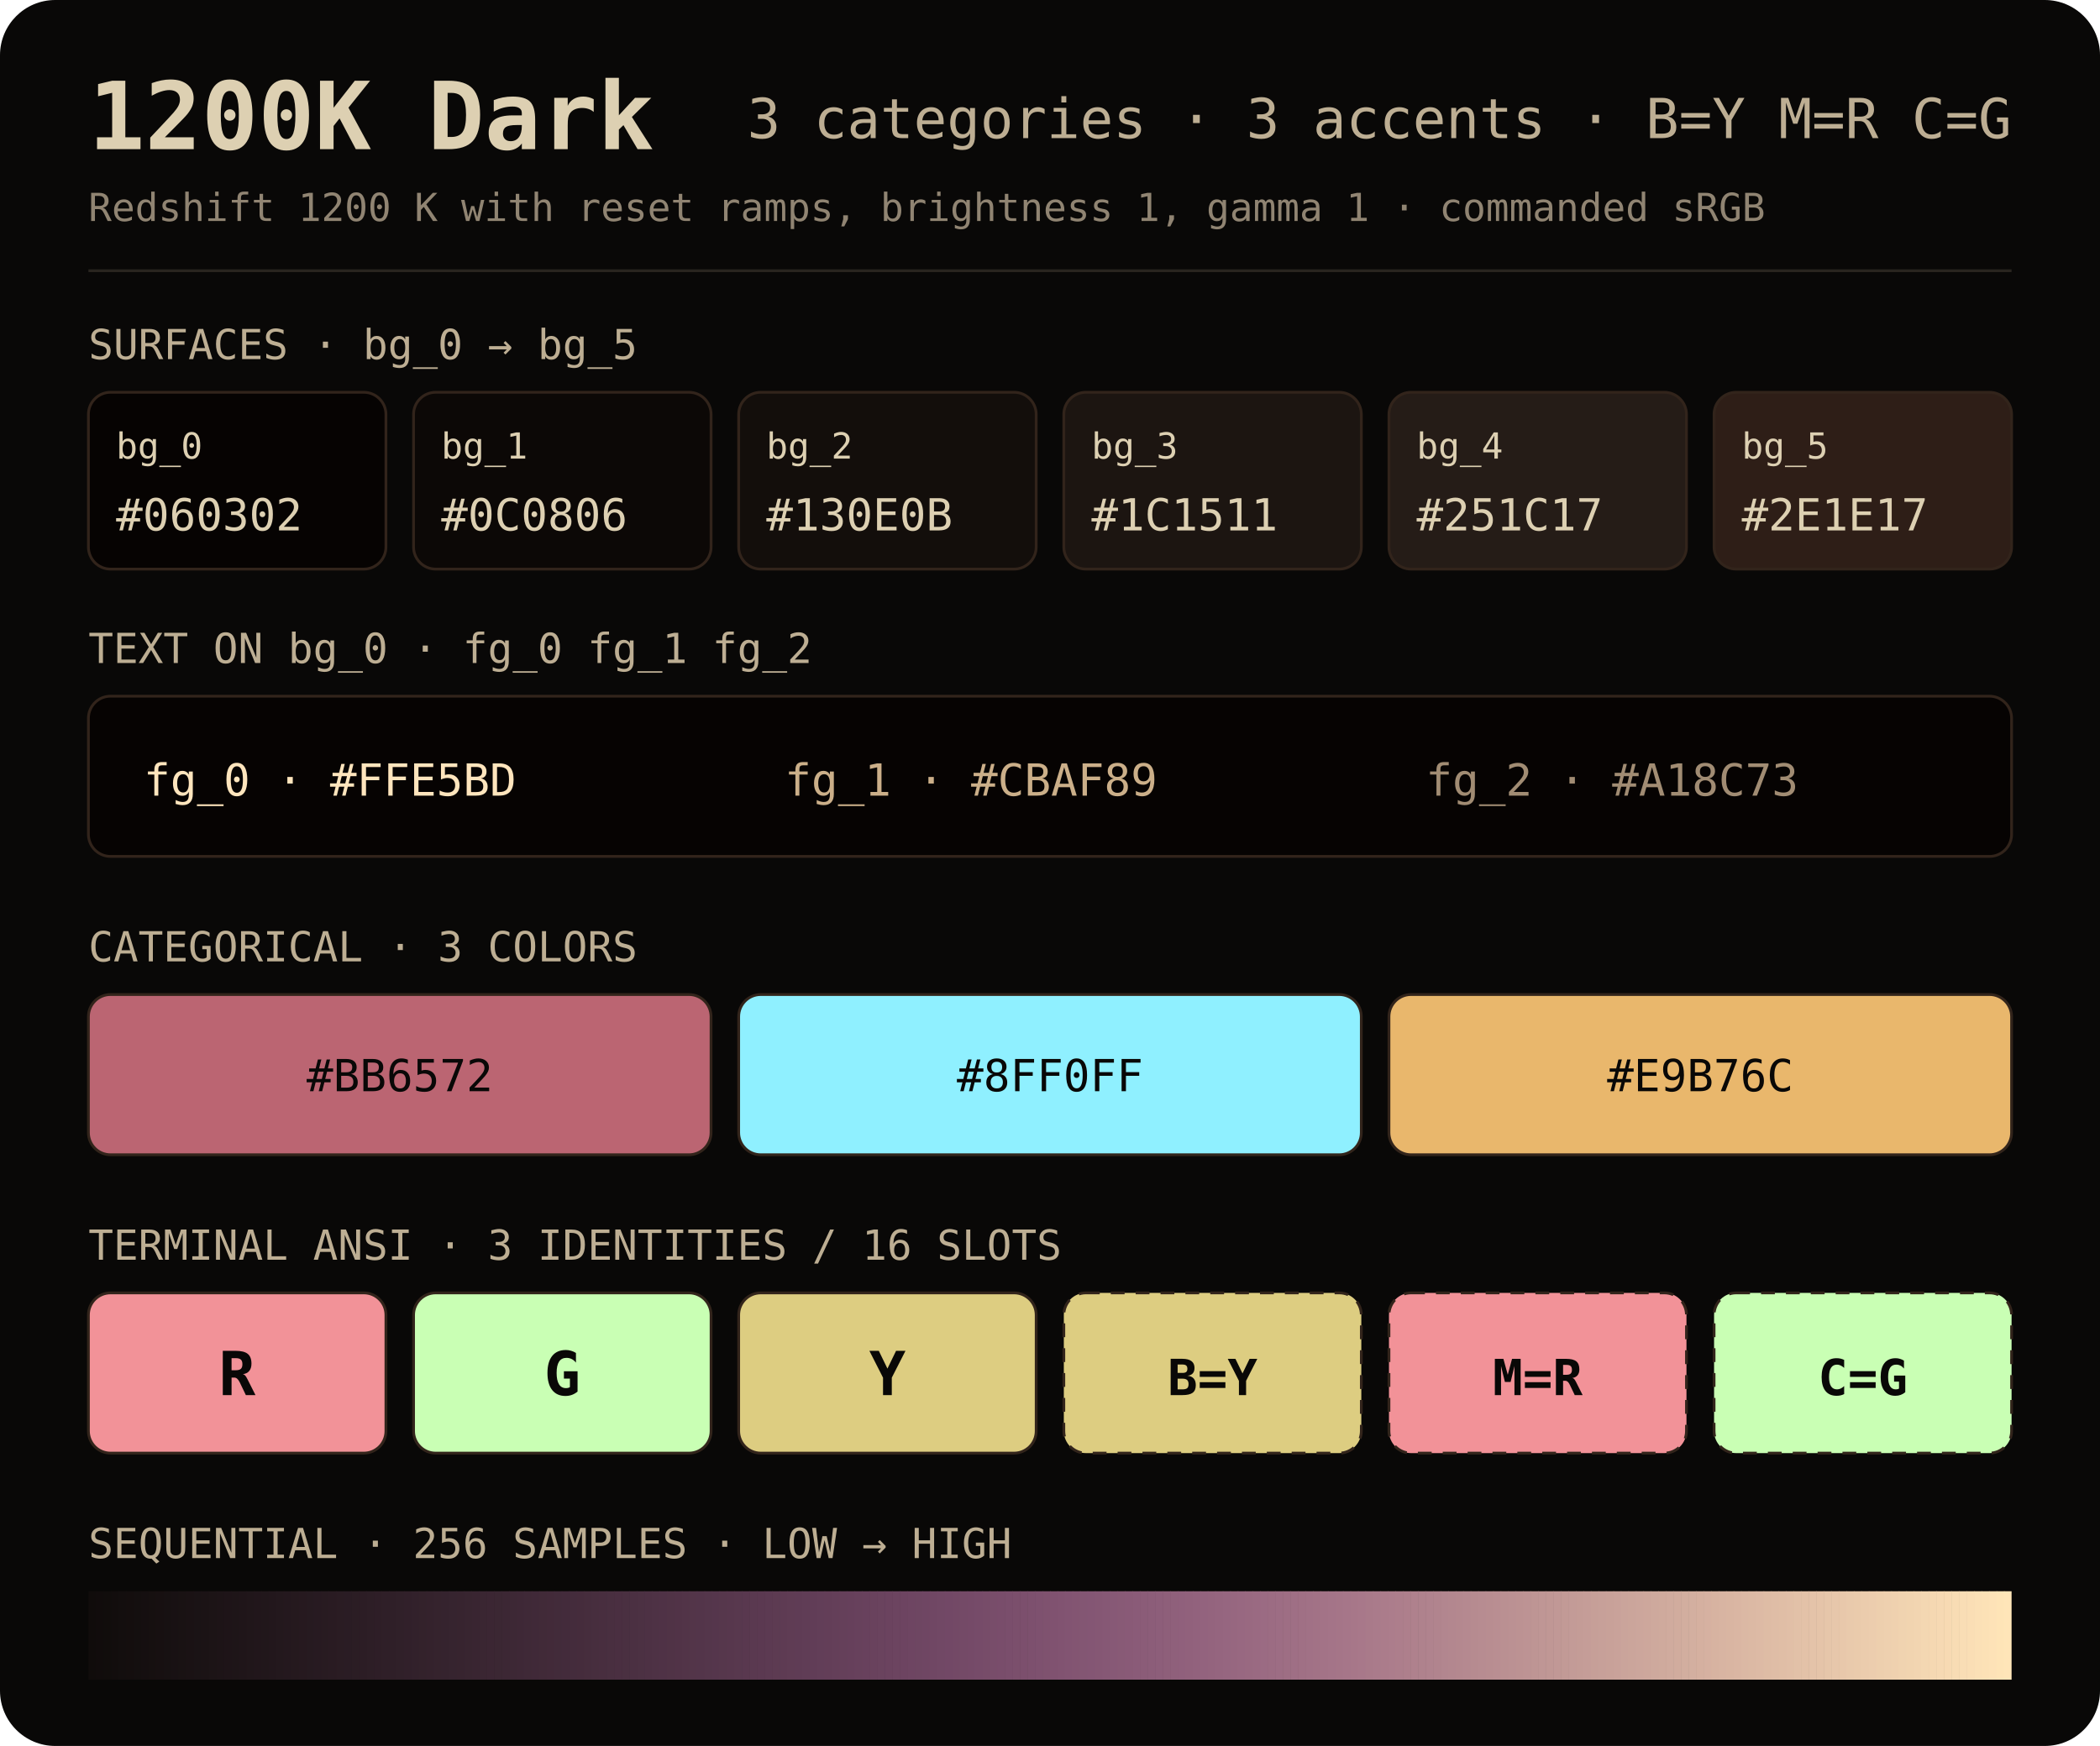
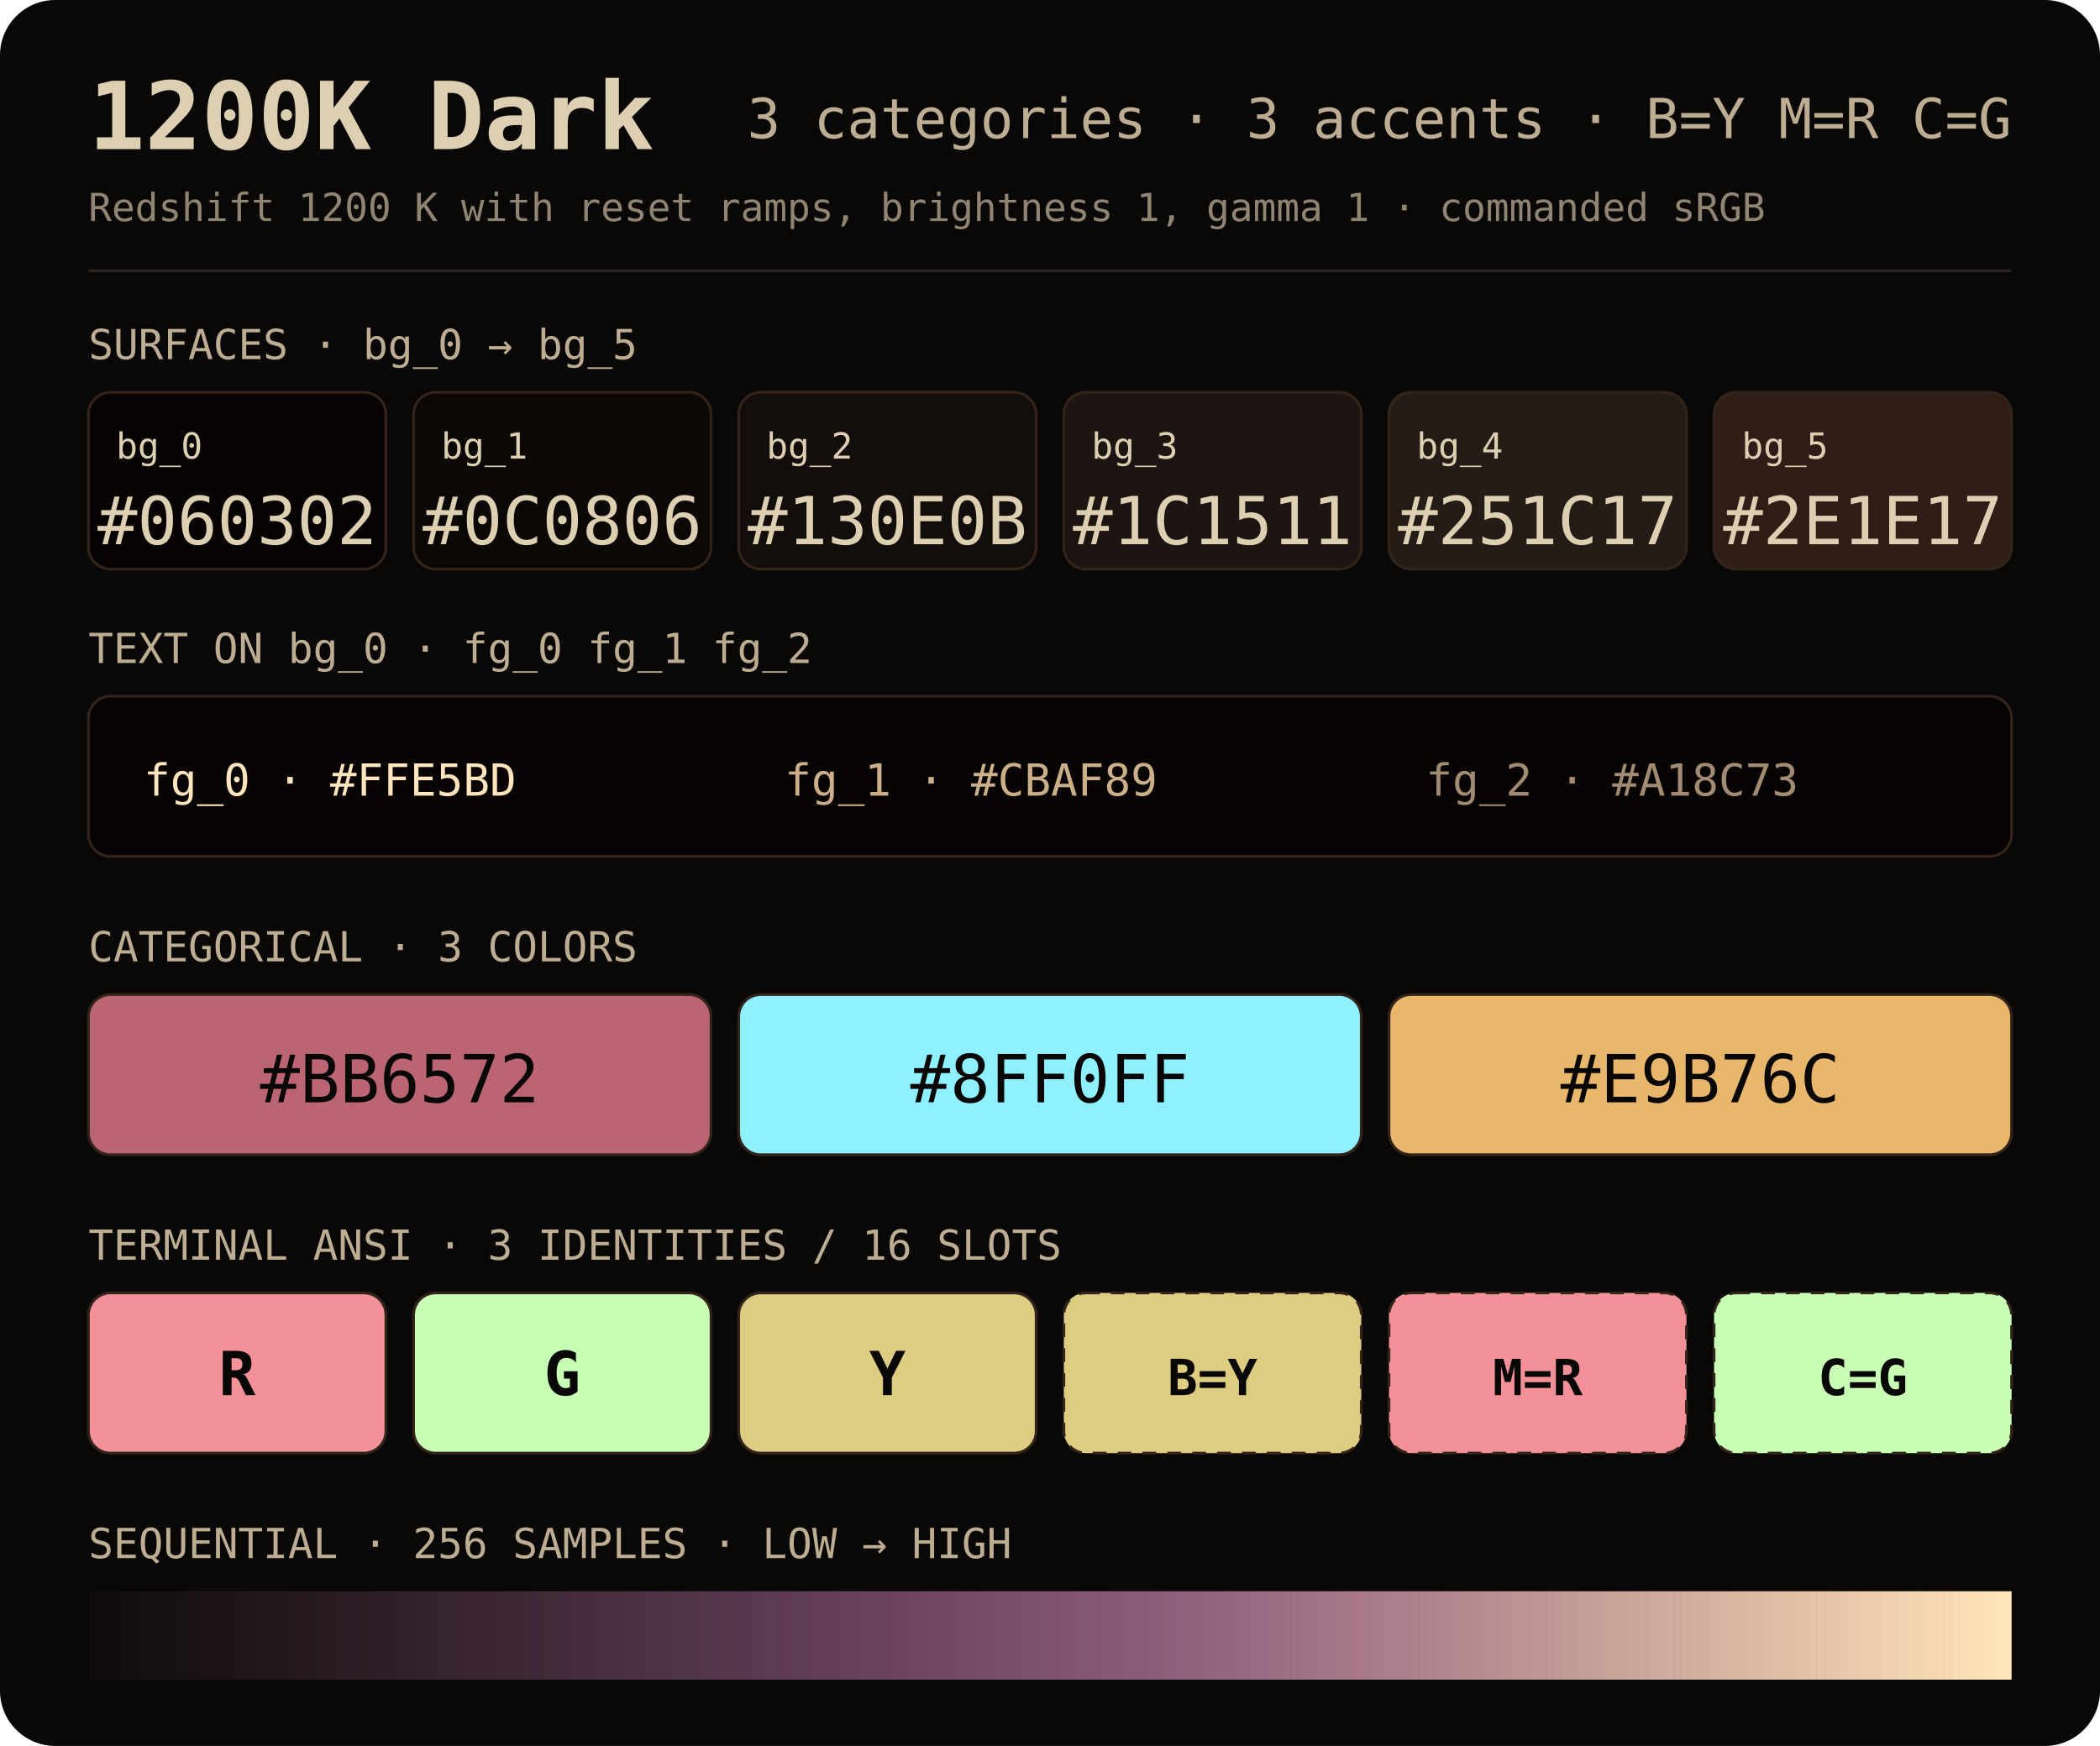
<svg xmlns="http://www.w3.org/2000/svg" width="760" height="632" viewBox="0 0 760 632">
  <rect width="100%" height="100%" rx="20" fill="#090807" />
  <text x="32" y="54" fill="#DDD0B2" font-size="34" font-family="ui-monospace, SFMono-Regular, Menlo, monospace" font-weight="700">1200K Dark</text>
  <text x="728" y="50" fill="#BDAE93" font-size="20" font-family="ui-monospace, SFMono-Regular, Menlo, monospace" text-anchor="end">3 categories · 3 accents · B=Y M=R C=G</text>
  <text x="32" y="80" fill="#908472" font-size="14" font-family="ui-monospace, SFMono-Regular, Menlo, monospace">Redshift 1200 K with reset ramps, brightness 1, gamma 1 · commanded sRGB</text>
  <line x1="32" y1="98" x2="728" y2="98" stroke="#29251F" />
  <text x="32" y="130" fill="#BDAE93" font-size="15" font-family="ui-monospace, SFMono-Regular, Menlo, monospace">SURFACES · bg_0 → bg_5</text>
  <rect x="32.00" y="142" width="107.67" height="64" rx="8" fill="#060302" stroke="#32241B" />
  <text x="42.0" y="166" fill="#DDD0B2" font-size="13" font-family="ui-monospace, SFMono-Regular, Menlo, monospace">bg_0</text>
-   <text x="42.0" y="192" fill="#DDD0B2" font-size="16" font-family="ui-monospace, SFMono-Regular, Menlo, monospace">#060302</text>
+   <text x="85.833" y="197" fill="#DDD0B2" font-size="24" font-family="ui-monospace, SFMono-Regular, Menlo, monospace" text-anchor="middle">#060302</text>
  <rect x="149.67" y="142" width="107.67" height="64" rx="8" fill="#0C0806" stroke="#32241B" />
  <text x="159.667" y="166" fill="#DDD0B2" font-size="13" font-family="ui-monospace, SFMono-Regular, Menlo, monospace">bg_1</text>
-   <text x="159.667" y="192" fill="#DDD0B2" font-size="16" font-family="ui-monospace, SFMono-Regular, Menlo, monospace">#0C0806</text>
+   <text x="203.5" y="197" fill="#DDD0B2" font-size="24" font-family="ui-monospace, SFMono-Regular, Menlo, monospace" text-anchor="middle">#0C0806</text>
  <rect x="267.33" y="142" width="107.67" height="64" rx="8" fill="#130E0B" stroke="#32241B" />
  <text x="277.333" y="166" fill="#DDD0B2" font-size="13" font-family="ui-monospace, SFMono-Regular, Menlo, monospace">bg_2</text>
-   <text x="277.333" y="192" fill="#DDD0B2" font-size="16" font-family="ui-monospace, SFMono-Regular, Menlo, monospace">#130E0B</text>
+   <text x="321.167" y="197" fill="#DDD0B2" font-size="24" font-family="ui-monospace, SFMono-Regular, Menlo, monospace" text-anchor="middle">#130E0B</text>
  <rect x="385.00" y="142" width="107.67" height="64" rx="8" fill="#1C1511" stroke="#32241B" />
  <text x="395.0" y="166" fill="#DDD0B2" font-size="13" font-family="ui-monospace, SFMono-Regular, Menlo, monospace">bg_3</text>
-   <text x="395.0" y="192" fill="#DDD0B2" font-size="16" font-family="ui-monospace, SFMono-Regular, Menlo, monospace">#1C1511</text>
+   <text x="438.833" y="197" fill="#DDD0B2" font-size="24" font-family="ui-monospace, SFMono-Regular, Menlo, monospace" text-anchor="middle">#1C1511</text>
  <rect x="502.67" y="142" width="107.67" height="64" rx="8" fill="#251C17" stroke="#32241B" />
  <text x="512.667" y="166" fill="#DDD0B2" font-size="13" font-family="ui-monospace, SFMono-Regular, Menlo, monospace">bg_4</text>
-   <text x="512.667" y="192" fill="#DDD0B2" font-size="16" font-family="ui-monospace, SFMono-Regular, Menlo, monospace">#251C17</text>
+   <text x="556.5" y="197" fill="#DDD0B2" font-size="24" font-family="ui-monospace, SFMono-Regular, Menlo, monospace" text-anchor="middle">#251C17</text>
  <rect x="620.33" y="142" width="107.67" height="64" rx="8" fill="#2E1E17" stroke="#32241B" />
  <text x="630.333" y="166" fill="#DDD0B2" font-size="13" font-family="ui-monospace, SFMono-Regular, Menlo, monospace">bg_5</text>
-   <text x="630.333" y="192" fill="#DDD0B2" font-size="16" font-family="ui-monospace, SFMono-Regular, Menlo, monospace">#2E1E17</text>
+   <text x="674.167" y="197" fill="#DDD0B2" font-size="24" font-family="ui-monospace, SFMono-Regular, Menlo, monospace" text-anchor="middle">#2E1E17</text>
  <text x="32" y="240" fill="#BDAE93" font-size="15" font-family="ui-monospace, SFMono-Regular, Menlo, monospace">TEXT ON bg_0 · fg_0 fg_1 fg_2</text>
  <rect x="32" y="252" width="696" height="58" rx="8" fill="#060302" stroke="#32241B" />
  <text x="52" y="288" fill="#FFE5BD" font-size="16" font-family="ui-monospace, SFMono-Regular, Menlo, monospace">fg_0 · #FFE5BD</text>
  <text x="284" y="288" fill="#CBAF89" font-size="16" font-family="ui-monospace, SFMono-Regular, Menlo, monospace">fg_1 · #CBAF89</text>
  <text x="516" y="288" fill="#A18C73" font-size="16" font-family="ui-monospace, SFMono-Regular, Menlo, monospace">fg_2 · #A18C73</text>
  <text x="32" y="348" fill="#BDAE93" font-size="15" font-family="ui-monospace, SFMono-Regular, Menlo, monospace">CATEGORICAL · 3 COLORS</text>
  <rect x="32.00" y="360" width="225.33" height="58" rx="8" fill="#BB6572" stroke="#32241B" />
-   <text x="144.667" y="395" fill="#090807" font-size="16" font-family="ui-monospace, SFMono-Regular, Menlo, monospace" text-anchor="middle">#BB6572</text>
+   <text x="144.667" y="399" fill="#090807" font-size="24" font-family="ui-monospace, SFMono-Regular, Menlo, monospace" text-anchor="middle">#BB6572</text>
  <rect x="267.33" y="360" width="225.33" height="58" rx="8" fill="#8FF0FF" stroke="#32241B" />
-   <text x="380" y="395" fill="#090807" font-size="16" font-family="ui-monospace, SFMono-Regular, Menlo, monospace" text-anchor="middle">#8FF0FF</text>
+   <text x="380" y="399" fill="#090807" font-size="24" font-family="ui-monospace, SFMono-Regular, Menlo, monospace" text-anchor="middle">#8FF0FF</text>
  <rect x="502.67" y="360" width="225.33" height="58" rx="8" fill="#E9B76C" stroke="#32241B" />
-   <text x="615.333" y="395" fill="#090807" font-size="16" font-family="ui-monospace, SFMono-Regular, Menlo, monospace" text-anchor="middle">#E9B76C</text>
+   <text x="615.333" y="399" fill="#090807" font-size="24" font-family="ui-monospace, SFMono-Regular, Menlo, monospace" text-anchor="middle">#E9B76C</text>
  <text x="32" y="456" fill="#BDAE93" font-size="15" font-family="ui-monospace, SFMono-Regular, Menlo, monospace">TERMINAL ANSI · 3 IDENTITIES / 16 SLOTS</text>
  <rect x="32.00" y="468" width="107.67" height="58" rx="8" fill="#F29298" stroke="#32241B" />
  <text x="85.833" y="505" fill="#090807" font-size="22" font-family="ui-monospace, SFMono-Regular, Menlo, monospace" font-weight="700" text-anchor="middle">R</text>
  <rect x="149.67" y="468" width="107.67" height="58" rx="8" fill="#C9FFB4" stroke="#32241B" />
  <text x="203.5" y="505" fill="#090807" font-size="22" font-family="ui-monospace, SFMono-Regular, Menlo, monospace" font-weight="700" text-anchor="middle">G</text>
  <rect x="267.33" y="468" width="107.67" height="58" rx="8" fill="#DDCD81" stroke="#32241B" />
  <text x="321.167" y="505" fill="#090807" font-size="22" font-family="ui-monospace, SFMono-Regular, Menlo, monospace" font-weight="700" text-anchor="middle">Y</text>
  <rect x="385.00" y="468" width="107.67" height="58" rx="8" fill="#DDCD81" stroke="#32241B" stroke-dasharray="5 4" />
  <text x="438.833" y="505" fill="#090807" font-size="18" font-family="ui-monospace, SFMono-Regular, Menlo, monospace" font-weight="700" text-anchor="middle">B=Y</text>
  <rect x="502.67" y="468" width="107.67" height="58" rx="8" fill="#F29298" stroke="#32241B" stroke-dasharray="5 4" />
  <text x="556.5" y="505" fill="#090807" font-size="18" font-family="ui-monospace, SFMono-Regular, Menlo, monospace" font-weight="700" text-anchor="middle">M=R</text>
  <rect x="620.33" y="468" width="107.67" height="58" rx="8" fill="#C9FFB4" stroke="#32241B" stroke-dasharray="5 4" />
  <text x="674.167" y="505" fill="#090807" font-size="18" font-family="ui-monospace, SFMono-Regular, Menlo, monospace" font-weight="700" text-anchor="middle">C=G</text>
  <text x="32" y="564" fill="#BDAE93" font-size="15" font-family="ui-monospace, SFMono-Regular, Menlo, monospace">SEQUENTIAL · 256 SAMPLES · LOW → HIGH</text>
  <rect x="32" y="576" width="2.9" height="32" fill="#100C0B" />
  <rect x="34.719" y="576" width="2.9" height="32" fill="#110C0C" />
  <rect x="37.438" y="576" width="2.9" height="32" fill="#110D0C" />
  <rect x="40.156" y="576" width="2.9" height="32" fill="#120D0D" />
  <rect x="42.875" y="576" width="2.9" height="32" fill="#130E0E" />
  <rect x="45.594" y="576" width="2.9" height="32" fill="#140E0E" />
  <rect x="48.312" y="576" width="2.9" height="32" fill="#140F0F" />
  <rect x="51.031" y="576" width="2.9" height="32" fill="#150F10" />
  <rect x="53.75" y="576" width="2.9" height="32" fill="#161010" />
  <rect x="56.469" y="576" width="2.9" height="32" fill="#171011" />
  <rect x="59.188" y="576" width="2.9" height="32" fill="#171112" />
  <rect x="61.906" y="576" width="2.9" height="32" fill="#181113" />
  <rect x="64.625" y="576" width="2.9" height="32" fill="#191213" />
  <rect x="67.344" y="576" width="2.9" height="32" fill="#1A1214" />
  <rect x="70.062" y="576" width="2.9" height="32" fill="#1A1315" />
  <rect x="72.781" y="576" width="2.9" height="32" fill="#1B1315" />
  <rect x="75.5" y="576" width="2.9" height="32" fill="#1C1416" />
  <rect x="78.219" y="576" width="2.9" height="32" fill="#1D1417" />
  <rect x="80.938" y="576" width="2.9" height="32" fill="#1E1418" />
  <rect x="83.656" y="576" width="2.9" height="32" fill="#1E1518" />
  <rect x="86.375" y="576" width="2.9" height="32" fill="#1F1519" />
  <rect x="89.094" y="576" width="2.9" height="32" fill="#20161A" />
  <rect x="91.812" y="576" width="2.9" height="32" fill="#21161B" />
  <rect x="94.531" y="576" width="2.9" height="32" fill="#21171B" />
  <rect x="97.25" y="576" width="2.9" height="32" fill="#22171C" />
  <rect x="99.969" y="576" width="2.9" height="32" fill="#23181D" />
  <rect x="102.688" y="576" width="2.9" height="32" fill="#24181E" />
  <rect x="105.406" y="576" width="2.9" height="32" fill="#25191E" />
  <rect x="108.125" y="576" width="2.9" height="32" fill="#26191F" />
  <rect x="110.844" y="576" width="2.9" height="32" fill="#261A20" />
  <rect x="113.562" y="576" width="2.9" height="32" fill="#271A21" />
  <rect x="116.281" y="576" width="2.9" height="32" fill="#281B21" />
  <rect x="119" y="576" width="2.9" height="32" fill="#291B22" />
  <rect x="121.719" y="576" width="2.9" height="32" fill="#2A1C23" />
  <rect x="124.438" y="576" width="2.9" height="32" fill="#2A1C24" />
  <rect x="127.156" y="576" width="2.9" height="32" fill="#2B1D24" />
  <rect x="129.875" y="576" width="2.9" height="32" fill="#2C1D25" />
  <rect x="132.594" y="576" width="2.9" height="32" fill="#2D1E26" />
  <rect x="135.312" y="576" width="2.9" height="32" fill="#2E1E27" />
  <rect x="138.031" y="576" width="2.9" height="32" fill="#2F1F28" />
  <rect x="140.75" y="576" width="2.9" height="32" fill="#2F1F28" />
  <rect x="143.469" y="576" width="2.9" height="32" fill="#302029" />
  <rect x="146.188" y="576" width="2.9" height="32" fill="#31202A" />
  <rect x="148.906" y="576" width="2.9" height="32" fill="#32212B" />
  <rect x="151.625" y="576" width="2.9" height="32" fill="#33222B" />
  <rect x="154.344" y="576" width="2.9" height="32" fill="#34222C" />
  <rect x="157.062" y="576" width="2.9" height="32" fill="#35232D" />
  <rect x="159.781" y="576" width="2.9" height="32" fill="#35232E" />
  <rect x="162.5" y="576" width="2.9" height="32" fill="#36242F" />
  <rect x="165.219" y="576" width="2.9" height="32" fill="#37242F" />
  <rect x="167.938" y="576" width="2.9" height="32" fill="#382530" />
  <rect x="170.656" y="576" width="2.9" height="32" fill="#392531" />
  <rect x="173.375" y="576" width="2.9" height="32" fill="#3A2632" />
  <rect x="176.094" y="576" width="2.9" height="32" fill="#3B2633" />
  <rect x="178.812" y="576" width="2.9" height="32" fill="#3B2733" />
  <rect x="181.531" y="576" width="2.9" height="32" fill="#3C2734" />
  <rect x="184.25" y="576" width="2.9" height="32" fill="#3D2835" />
  <rect x="186.969" y="576" width="2.9" height="32" fill="#3E2836" />
  <rect x="189.688" y="576" width="2.9" height="32" fill="#3F2937" />
  <rect x="192.406" y="576" width="2.9" height="32" fill="#402938" />
  <rect x="195.125" y="576" width="2.9" height="32" fill="#412A38" />
  <rect x="197.844" y="576" width="2.9" height="32" fill="#422A39" />
  <rect x="200.562" y="576" width="2.9" height="32" fill="#422B3A" />
  <rect x="203.281" y="576" width="2.9" height="32" fill="#432B3B" />
  <rect x="206" y="576" width="2.9" height="32" fill="#442C3C" />
  <rect x="208.719" y="576" width="2.9" height="32" fill="#452C3C" />
  <rect x="211.438" y="576" width="2.9" height="32" fill="#462D3D" />
  <rect x="214.156" y="576" width="2.9" height="32" fill="#472E3E" />
  <rect x="216.875" y="576" width="2.9" height="32" fill="#482E3F" />
  <rect x="219.594" y="576" width="2.9" height="32" fill="#492F40" />
  <rect x="222.312" y="576" width="2.9" height="32" fill="#4A2F41" />
  <rect x="225.031" y="576" width="2.9" height="32" fill="#4A3041" />
  <rect x="227.75" y="576" width="2.9" height="32" fill="#4B3042" />
  <rect x="230.469" y="576" width="2.9" height="32" fill="#4C3143" />
  <rect x="233.188" y="576" width="2.9" height="32" fill="#4D3144" />
  <rect x="235.906" y="576" width="2.9" height="32" fill="#4E3245" />
  <rect x="238.625" y="576" width="2.9" height="32" fill="#4F3246" />
  <rect x="241.344" y="576" width="2.9" height="32" fill="#503346" />
  <rect x="244.062" y="576" width="2.9" height="32" fill="#513347" />
  <rect x="246.781" y="576" width="2.9" height="32" fill="#523448" />
  <rect x="249.5" y="576" width="2.9" height="32" fill="#533549" />
  <rect x="252.219" y="576" width="2.9" height="32" fill="#53354A" />
  <rect x="254.938" y="576" width="2.9" height="32" fill="#54364B" />
  <rect x="257.656" y="576" width="2.9" height="32" fill="#55364C" />
  <rect x="260.375" y="576" width="2.9" height="32" fill="#56374C" />
  <rect x="263.094" y="576" width="2.9" height="32" fill="#57374D" />
  <rect x="265.812" y="576" width="2.9" height="32" fill="#58384E" />
  <rect x="268.531" y="576" width="2.9" height="32" fill="#59384F" />
  <rect x="271.25" y="576" width="2.9" height="32" fill="#5A3950" />
  <rect x="273.969" y="576" width="2.9" height="32" fill="#5B3951" />
  <rect x="276.688" y="576" width="2.9" height="32" fill="#5C3A52" />
  <rect x="279.406" y="576" width="2.9" height="32" fill="#5D3B52" />
  <rect x="282.125" y="576" width="2.9" height="32" fill="#5E3B53" />
  <rect x="284.844" y="576" width="2.9" height="32" fill="#5F3C54" />
  <rect x="287.562" y="576" width="2.9" height="32" fill="#5F3C55" />
  <rect x="290.281" y="576" width="2.9" height="32" fill="#603D56" />
  <rect x="293" y="576" width="2.9" height="32" fill="#613D57" />
  <rect x="295.719" y="576" width="2.9" height="32" fill="#623E58" />
  <rect x="298.438" y="576" width="2.9" height="32" fill="#633E58" />
  <rect x="301.156" y="576" width="2.9" height="32" fill="#643F59" />
  <rect x="303.875" y="576" width="2.9" height="32" fill="#65405A" />
  <rect x="306.594" y="576" width="2.9" height="32" fill="#66405B" />
  <rect x="309.312" y="576" width="2.9" height="32" fill="#67415C" />
  <rect x="312.031" y="576" width="2.9" height="32" fill="#68415D" />
  <rect x="314.75" y="576" width="2.9" height="32" fill="#69425D" />
  <rect x="317.469" y="576" width="2.9" height="32" fill="#6A435E" />
  <rect x="320.188" y="576" width="2.9" height="32" fill="#6B435F" />
  <rect x="322.906" y="576" width="2.9" height="32" fill="#6C4460" />
  <rect x="325.625" y="576" width="2.9" height="32" fill="#6D4461" />
  <rect x="328.344" y="576" width="2.9" height="32" fill="#6E4562" />
  <rect x="331.062" y="576" width="2.9" height="32" fill="#6E4662" />
  <rect x="333.781" y="576" width="2.9" height="32" fill="#6F4663" />
  <rect x="336.5" y="576" width="2.9" height="32" fill="#704764" />
  <rect x="339.219" y="576" width="2.9" height="32" fill="#714865" />
  <rect x="341.938" y="576" width="2.9" height="32" fill="#724866" />
  <rect x="344.656" y="576" width="2.9" height="32" fill="#734966" />
  <rect x="347.375" y="576" width="2.9" height="32" fill="#744A67" />
  <rect x="350.094" y="576" width="2.9" height="32" fill="#754A68" />
  <rect x="352.812" y="576" width="2.9" height="32" fill="#764B69" />
  <rect x="355.531" y="576" width="2.9" height="32" fill="#774C69" />
  <rect x="358.25" y="576" width="2.9" height="32" fill="#784D6A" />
  <rect x="360.969" y="576" width="2.9" height="32" fill="#794D6B" />
  <rect x="363.688" y="576" width="2.9" height="32" fill="#7A4E6C" />
  <rect x="366.406" y="576" width="2.9" height="32" fill="#7B4F6C" />
  <rect x="369.125" y="576" width="2.9" height="32" fill="#7C4F6D" />
  <rect x="371.844" y="576" width="2.9" height="32" fill="#7D506E" />
  <rect x="374.562" y="576" width="2.9" height="32" fill="#7E516F" />
  <rect x="377.281" y="576" width="2.9" height="32" fill="#7F526F" />
  <rect x="380" y="576" width="2.9" height="32" fill="#805270" />
  <rect x="382.719" y="576" width="2.9" height="32" fill="#815371" />
  <rect x="385.438" y="576" width="2.9" height="32" fill="#825472" />
  <rect x="388.156" y="576" width="2.9" height="32" fill="#835572" />
  <rect x="390.875" y="576" width="2.9" height="32" fill="#835673" />
  <rect x="393.594" y="576" width="2.9" height="32" fill="#845674" />
  <rect x="396.312" y="576" width="2.9" height="32" fill="#855774" />
  <rect x="399.031" y="576" width="2.9" height="32" fill="#865875" />
  <rect x="401.75" y="576" width="2.9" height="32" fill="#875976" />
  <rect x="404.469" y="576" width="2.9" height="32" fill="#885A76" />
  <rect x="407.188" y="576" width="2.9" height="32" fill="#895A77" />
  <rect x="409.906" y="576" width="2.9" height="32" fill="#8A5B78" />
  <rect x="412.625" y="576" width="2.9" height="32" fill="#8B5C78" />
  <rect x="415.344" y="576" width="2.9" height="32" fill="#8C5D79" />
  <rect x="418.062" y="576" width="2.9" height="32" fill="#8D5E7A" />
  <rect x="420.781" y="576" width="2.9" height="32" fill="#8E5F7A" />
  <rect x="423.5" y="576" width="2.9" height="32" fill="#8F607B" />
  <rect x="426.219" y="576" width="2.9" height="32" fill="#90607C" />
  <rect x="428.938" y="576" width="2.9" height="32" fill="#91617C" />
  <rect x="431.656" y="576" width="2.9" height="32" fill="#92627D" />
  <rect x="434.375" y="576" width="2.9" height="32" fill="#93637E" />
  <rect x="437.094" y="576" width="2.9" height="32" fill="#94647E" />
  <rect x="439.812" y="576" width="2.9" height="32" fill="#95657F" />
  <rect x="442.531" y="576" width="2.9" height="32" fill="#966680" />
  <rect x="445.25" y="576" width="2.9" height="32" fill="#976780" />
  <rect x="447.969" y="576" width="2.9" height="32" fill="#986881" />
  <rect x="450.688" y="576" width="2.9" height="32" fill="#996981" />
  <rect x="453.406" y="576" width="2.9" height="32" fill="#9A6A82" />
  <rect x="456.125" y="576" width="2.9" height="32" fill="#9B6B83" />
  <rect x="458.844" y="576" width="2.9" height="32" fill="#9C6C83" />
  <rect x="461.562" y="576" width="2.9" height="32" fill="#9D6D84" />
  <rect x="464.281" y="576" width="2.9" height="32" fill="#9E6E84" />
  <rect x="467" y="576" width="2.9" height="32" fill="#9F6F85" />
  <rect x="469.719" y="576" width="2.9" height="32" fill="#A07085" />
  <rect x="472.438" y="576" width="2.9" height="32" fill="#A17186" />
  <rect x="475.156" y="576" width="2.9" height="32" fill="#A27286" />
  <rect x="477.875" y="576" width="2.9" height="32" fill="#A37387" />
  <rect x="480.594" y="576" width="2.9" height="32" fill="#A47488" />
  <rect x="483.312" y="576" width="2.9" height="32" fill="#A57588" />
  <rect x="486.031" y="576" width="2.9" height="32" fill="#A67689" />
  <rect x="488.75" y="576" width="2.9" height="32" fill="#A77789" />
  <rect x="491.469" y="576" width="2.9" height="32" fill="#A8788A" />
  <rect x="494.188" y="576" width="2.9" height="32" fill="#A97A8A" />
  <rect x="496.906" y="576" width="2.9" height="32" fill="#AA7B8B" />
  <rect x="499.625" y="576" width="2.9" height="32" fill="#AB7C8B" />
  <rect x="502.344" y="576" width="2.9" height="32" fill="#AC7D8C" />
  <rect x="505.062" y="576" width="2.9" height="32" fill="#AD7E8C" />
  <rect x="507.781" y="576" width="2.9" height="32" fill="#AE7F8C" />
  <rect x="510.5" y="576" width="2.9" height="32" fill="#AF818D" />
  <rect x="513.219" y="576" width="2.9" height="32" fill="#AF828D" />
  <rect x="515.938" y="576" width="2.9" height="32" fill="#B0838E" />
  <rect x="518.656" y="576" width="2.9" height="32" fill="#B1848E" />
  <rect x="521.375" y="576" width="2.9" height="32" fill="#B2868F" />
  <rect x="524.094" y="576" width="2.9" height="32" fill="#B3878F" />
  <rect x="526.812" y="576" width="2.9" height="32" fill="#B4888F" />
  <rect x="529.531" y="576" width="2.9" height="32" fill="#B58990" />
  <rect x="532.25" y="576" width="2.9" height="32" fill="#B68B90" />
  <rect x="534.969" y="576" width="2.9" height="32" fill="#B78C91" />
  <rect x="537.688" y="576" width="2.9" height="32" fill="#B88D91" />
  <rect x="540.406" y="576" width="2.9" height="32" fill="#B98E92" />
  <rect x="543.125" y="576" width="2.9" height="32" fill="#BA9092" />
  <rect x="545.844" y="576" width="2.9" height="32" fill="#BB9193" />
  <rect x="548.562" y="576" width="2.9" height="32" fill="#BC9293" />
  <rect x="551.281" y="576" width="2.9" height="32" fill="#BD9394" />
  <rect x="554" y="576" width="2.9" height="32" fill="#BE9594" />
  <rect x="556.719" y="576" width="2.9" height="32" fill="#BF9695" />
  <rect x="559.438" y="576" width="2.9" height="32" fill="#C09795" />
  <rect x="562.156" y="576" width="2.9" height="32" fill="#C19896" />
  <rect x="564.875" y="576" width="2.9" height="32" fill="#C29A96" />
  <rect x="567.594" y="576" width="2.9" height="32" fill="#C39B97" />
  <rect x="570.312" y="576" width="2.9" height="32" fill="#C49C97" />
  <rect x="573.031" y="576" width="2.9" height="32" fill="#C59D98" />
  <rect x="575.75" y="576" width="2.9" height="32" fill="#C69F98" />
  <rect x="578.469" y="576" width="2.9" height="32" fill="#C7A099" />
  <rect x="581.188" y="576" width="2.9" height="32" fill="#C8A199" />
  <rect x="583.906" y="576" width="2.9" height="32" fill="#C9A29A" />
  <rect x="586.625" y="576" width="2.9" height="32" fill="#CAA49B" />
  <rect x="589.344" y="576" width="2.9" height="32" fill="#CBA59B" />
  <rect x="592.062" y="576" width="2.9" height="32" fill="#CCA69C" />
  <rect x="594.781" y="576" width="2.9" height="32" fill="#CDA79C" />
  <rect x="597.5" y="576" width="2.9" height="32" fill="#CEA99D" />
  <rect x="600.219" y="576" width="2.9" height="32" fill="#CFAA9D" />
  <rect x="602.938" y="576" width="2.9" height="32" fill="#D0AB9E" />
  <rect x="605.656" y="576" width="2.9" height="32" fill="#D1AC9E" />
  <rect x="608.375" y="576" width="2.9" height="32" fill="#D2AE9F" />
  <rect x="611.094" y="576" width="2.9" height="32" fill="#D3AFA0" />
  <rect x="613.812" y="576" width="2.9" height="32" fill="#D5B0A0" />
  <rect x="616.531" y="576" width="2.9" height="32" fill="#D6B1A1" />
  <rect x="619.25" y="576" width="2.9" height="32" fill="#D7B3A1" />
  <rect x="621.969" y="576" width="2.9" height="32" fill="#D8B4A2" />
  <rect x="624.688" y="576" width="2.9" height="32" fill="#D9B5A2" />
  <rect x="627.406" y="576" width="2.9" height="32" fill="#DAB6A3" />
  <rect x="630.125" y="576" width="2.9" height="32" fill="#DBB8A4" />
  <rect x="632.844" y="576" width="2.9" height="32" fill="#DCB9A4" />
  <rect x="635.562" y="576" width="2.9" height="32" fill="#DDBAA5" />
  <rect x="638.281" y="576" width="2.9" height="32" fill="#DEBCA5" />
  <rect x="641" y="576" width="2.9" height="32" fill="#DFBDA6" />
  <rect x="643.719" y="576" width="2.9" height="32" fill="#E0BEA6" />
  <rect x="646.438" y="576" width="2.9" height="32" fill="#E1BFA7" />
  <rect x="649.156" y="576" width="2.9" height="32" fill="#E2C1A8" />
  <rect x="651.875" y="576" width="2.9" height="32" fill="#E3C2A8" />
  <rect x="654.594" y="576" width="2.9" height="32" fill="#E4C3A9" />
  <rect x="657.312" y="576" width="2.9" height="32" fill="#E5C4A9" />
  <rect x="660.031" y="576" width="2.9" height="32" fill="#E6C6AA" />
  <rect x="662.75" y="576" width="2.9" height="32" fill="#E7C7AB" />
  <rect x="665.469" y="576" width="2.9" height="32" fill="#E8C8AB" />
  <rect x="668.188" y="576" width="2.9" height="32" fill="#E9CAAC" />
  <rect x="670.906" y="576" width="2.9" height="32" fill="#EACBAC" />
  <rect x="673.625" y="576" width="2.9" height="32" fill="#EBCCAD" />
  <rect x="676.344" y="576" width="2.9" height="32" fill="#ECCDAE" />
  <rect x="679.062" y="576" width="2.9" height="32" fill="#EDCFAE" />
  <rect x="681.781" y="576" width="2.9" height="32" fill="#EED0AF" />
  <rect x="684.5" y="576" width="2.9" height="32" fill="#EFD1AF" />
  <rect x="687.219" y="576" width="2.9" height="32" fill="#F0D3B0" />
  <rect x="689.938" y="576" width="2.9" height="32" fill="#F1D4B0" />
  <rect x="692.656" y="576" width="2.9" height="32" fill="#F2D5B1" />
  <rect x="695.375" y="576" width="2.9" height="32" fill="#F3D7B2" />
  <rect x="698.094" y="576" width="2.9" height="32" fill="#F5D8B2" />
  <rect x="700.812" y="576" width="2.9" height="32" fill="#F6D9B3" />
  <rect x="703.531" y="576" width="2.9" height="32" fill="#F7DAB3" />
  <rect x="706.25" y="576" width="2.9" height="32" fill="#F8DCB4" />
  <rect x="708.969" y="576" width="2.9" height="32" fill="#F9DDB5" />
  <rect x="711.688" y="576" width="2.9" height="32" fill="#FADEB5" />
  <rect x="714.406" y="576" width="2.9" height="32" fill="#FBE0B6" />
  <rect x="717.125" y="576" width="2.9" height="32" fill="#FCE1B6" />
  <rect x="719.844" y="576" width="2.9" height="32" fill="#FDE2B7" />
  <rect x="722.562" y="576" width="2.9" height="32" fill="#FEE4B7" />
  <rect x="725.281" y="576" width="2.719" height="32" fill="#FFE5B8" />
</svg>
